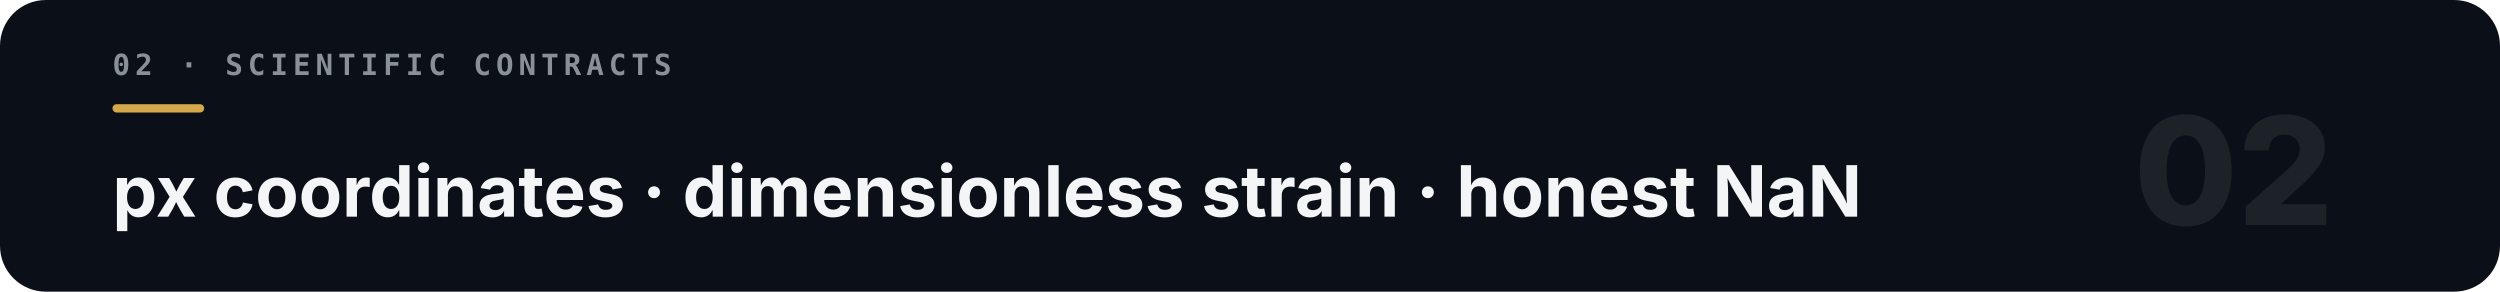
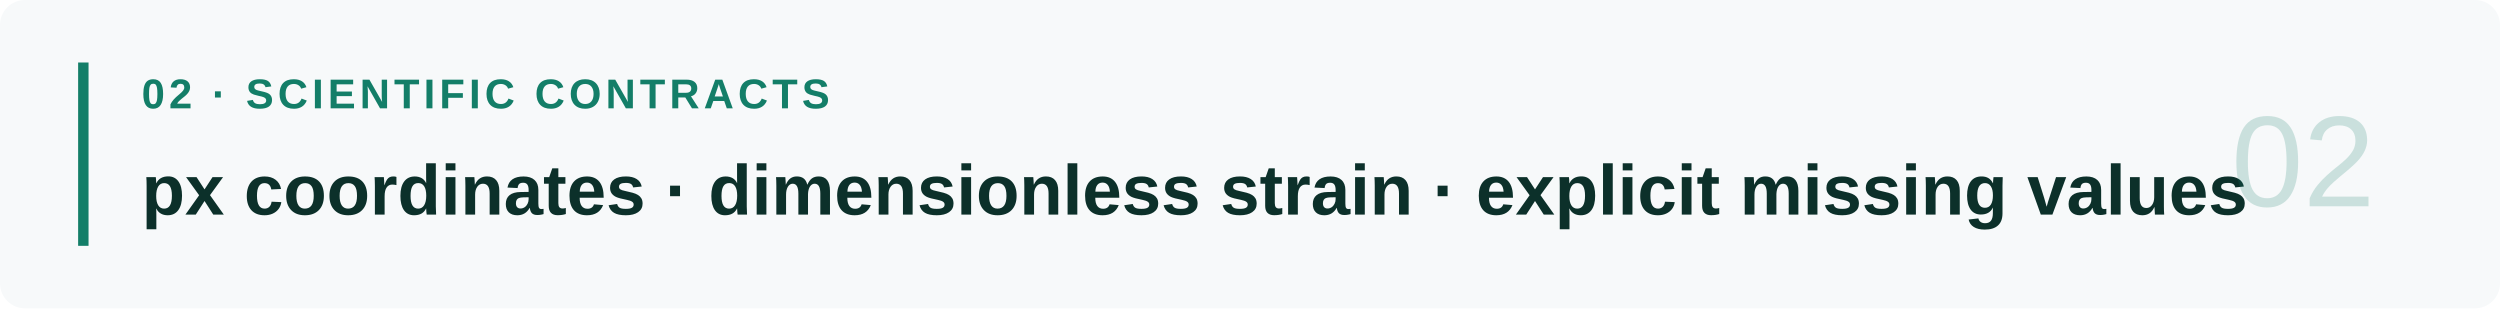
- <svg xmlns="http://www.w3.org/2000/svg" width="1200" height="140" viewBox="0 0 1200 140" role="img" aria-labelledby="title desc">
-   <rect width="1200" height="140" rx="22" fill="#0B1018" />
-   <text x="54" y="36" fill="#8A9098" font-family="ui-monospace,SFMono-Regular,Menlo,monospace" font-size="14" font-weight="700" letter-spacing="2.4">02 · SCIENTIFIC CONTRACTS</text>
-   <rect x="54" y="50" width="44" height="4" rx="2" fill="#D4A84B" />
-   <text x="54" y="104" fill="#F4F5F6" font-family="-apple-system,BlinkMacSystemFont,'Segoe UI',sans-serif" font-size="34" font-weight="740">px coordinates · dimensionless strain · honest NaN</text>
-   <text x="1120" y="108" text-anchor="end" fill="#F4F5F6" fill-opacity="0.08" font-family="-apple-system,BlinkMacSystemFont,'Segoe UI',sans-serif" font-size="72" font-weight="800">02</text>
+ <svg xmlns="http://www.w3.org/2000/svg" width="1200" height="148" viewBox="0 0 1200 148" role="img" aria-labelledby="title desc">
+   <rect width="1200" height="148" rx="12" fill="#F7F9FA" />
+   <path d="M40 30V118" stroke="#137E68" stroke-width="5" />
+   <g font-family="Segoe UI,Arial,sans-serif">
+     <text x="68" y="52" fill="#137E68" font-size="20" font-weight="600" letter-spacing="2">02 · SCIENTIFIC CONTRACTS</text>
+     <text x="68" y="103" fill="#0C302A" font-size="34" font-weight="600">px coordinates · dimensionless strain · explicit missing values</text>
+     <text x="1140" y="99" text-anchor="end" fill="#137E68" font-size="62" font-weight="300" opacity="0.20">02</text>
+   </g>
</svg>
